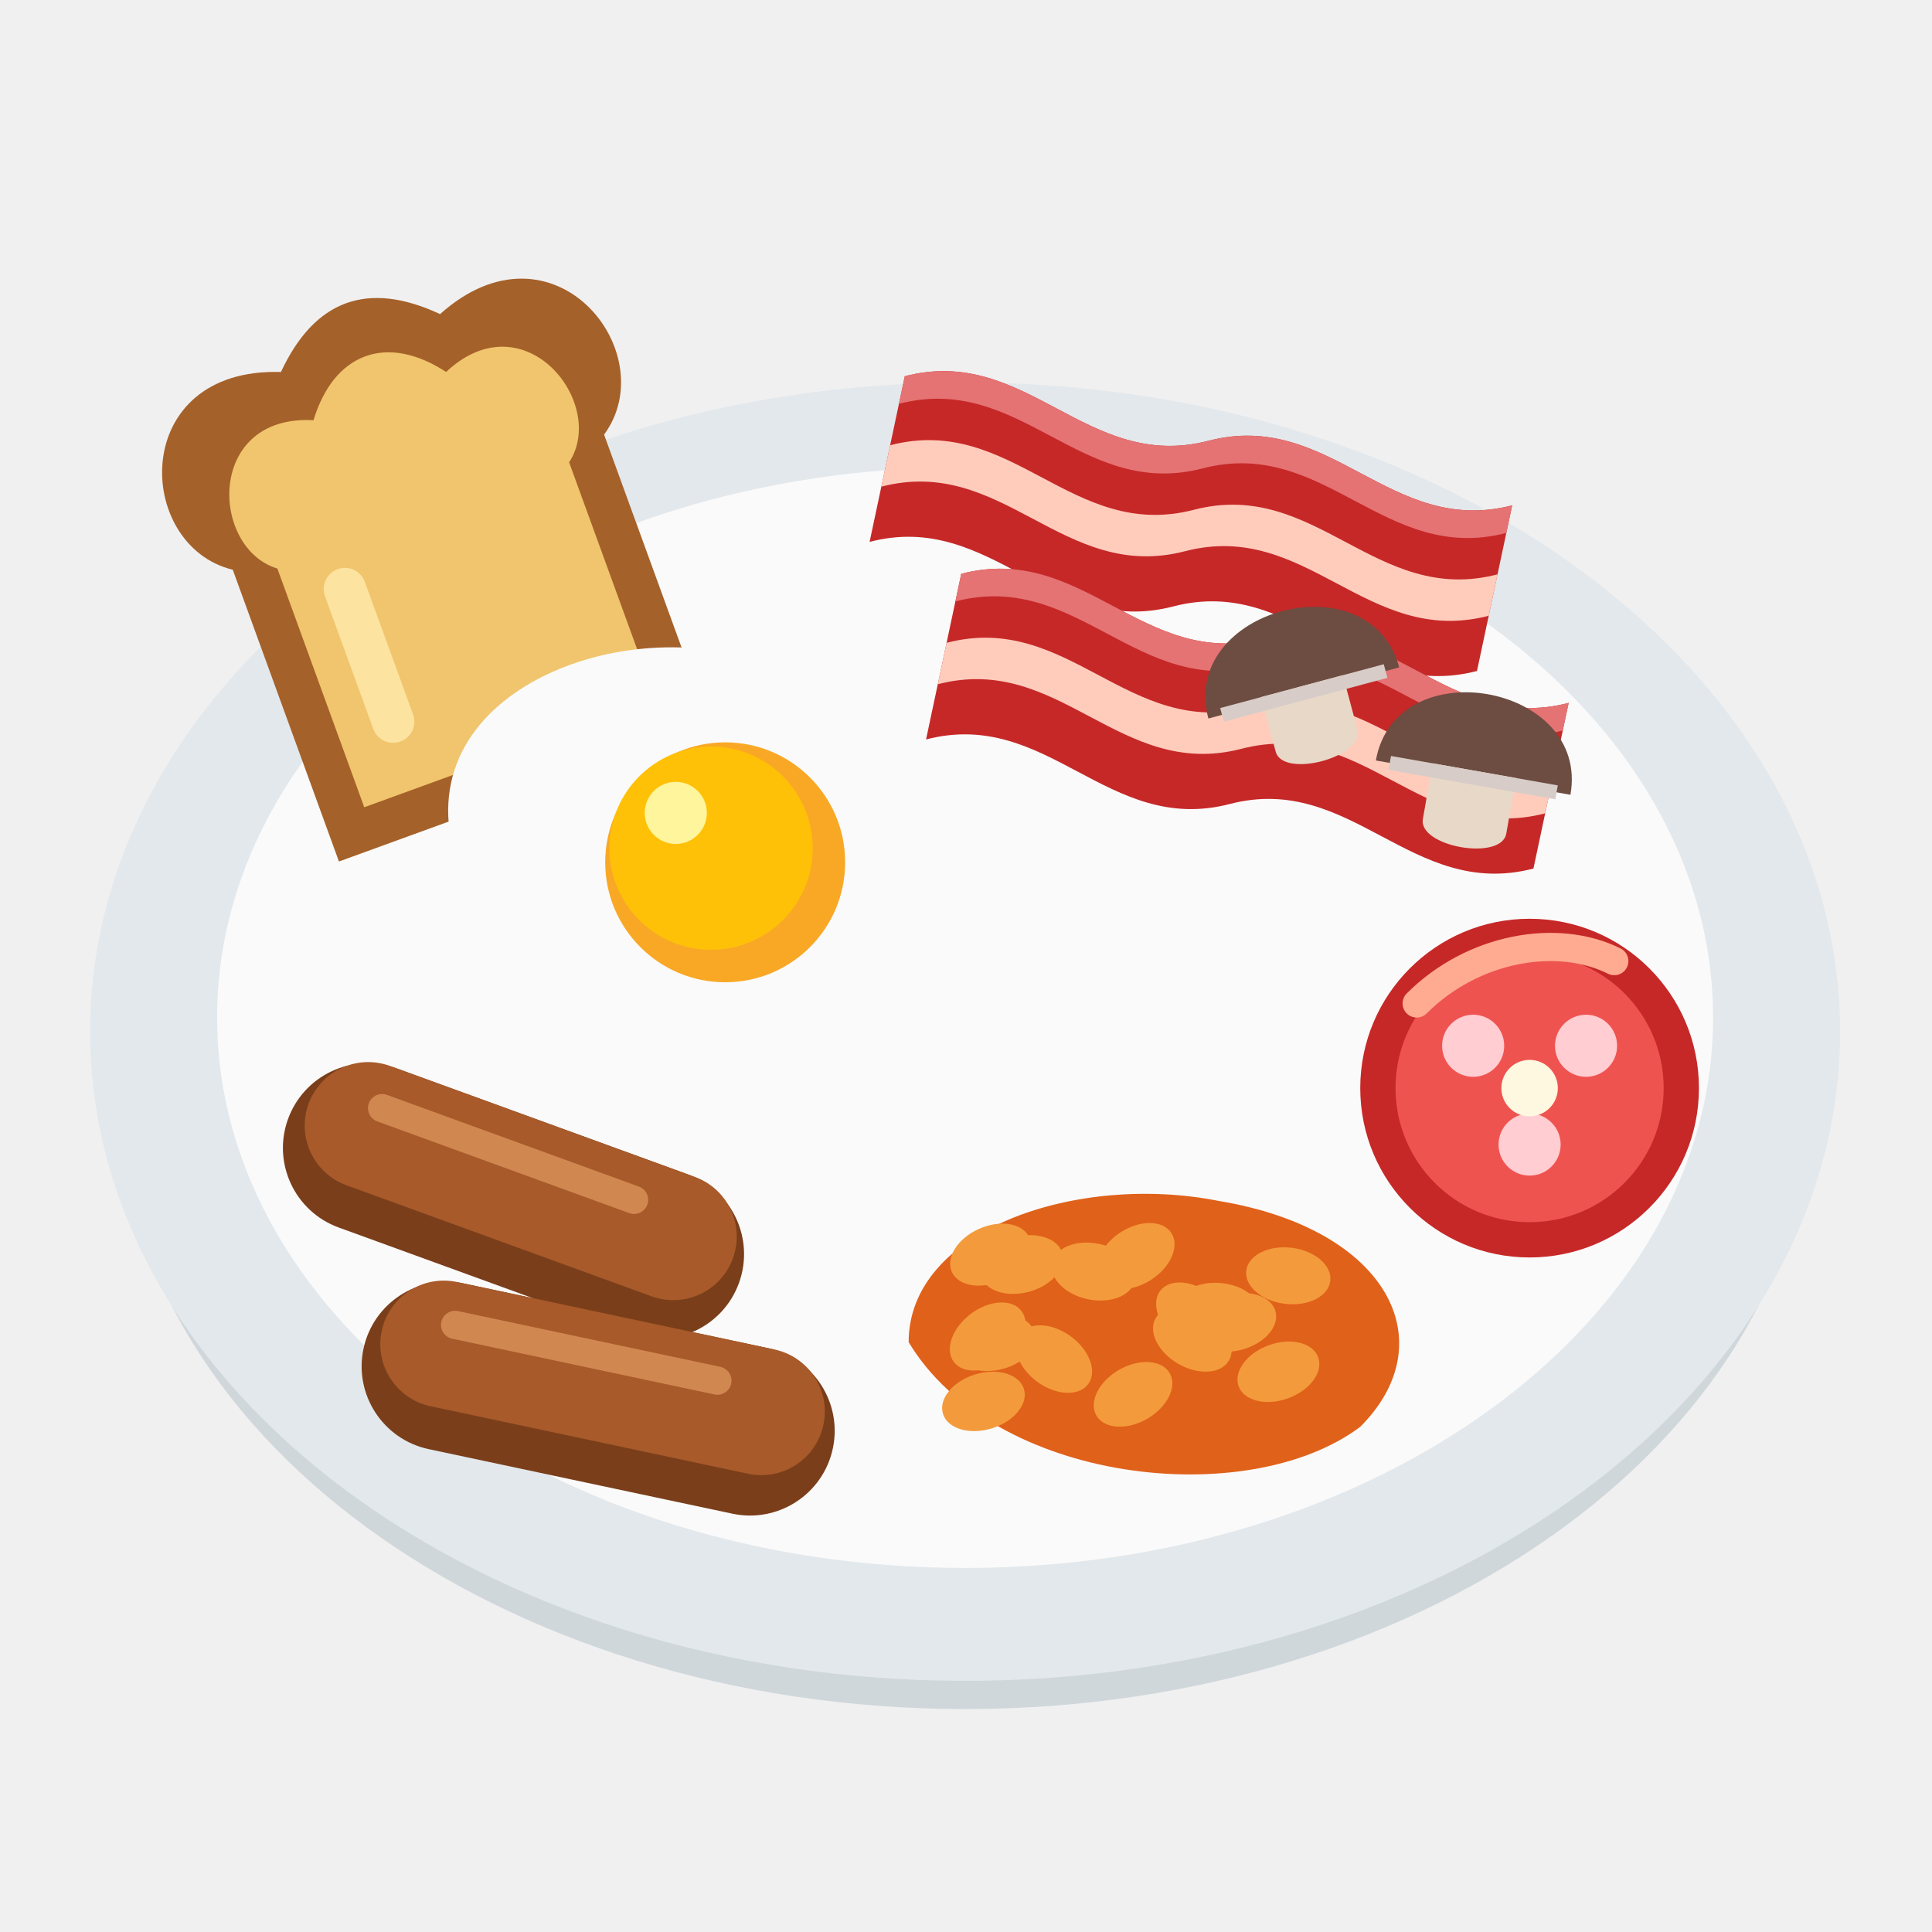
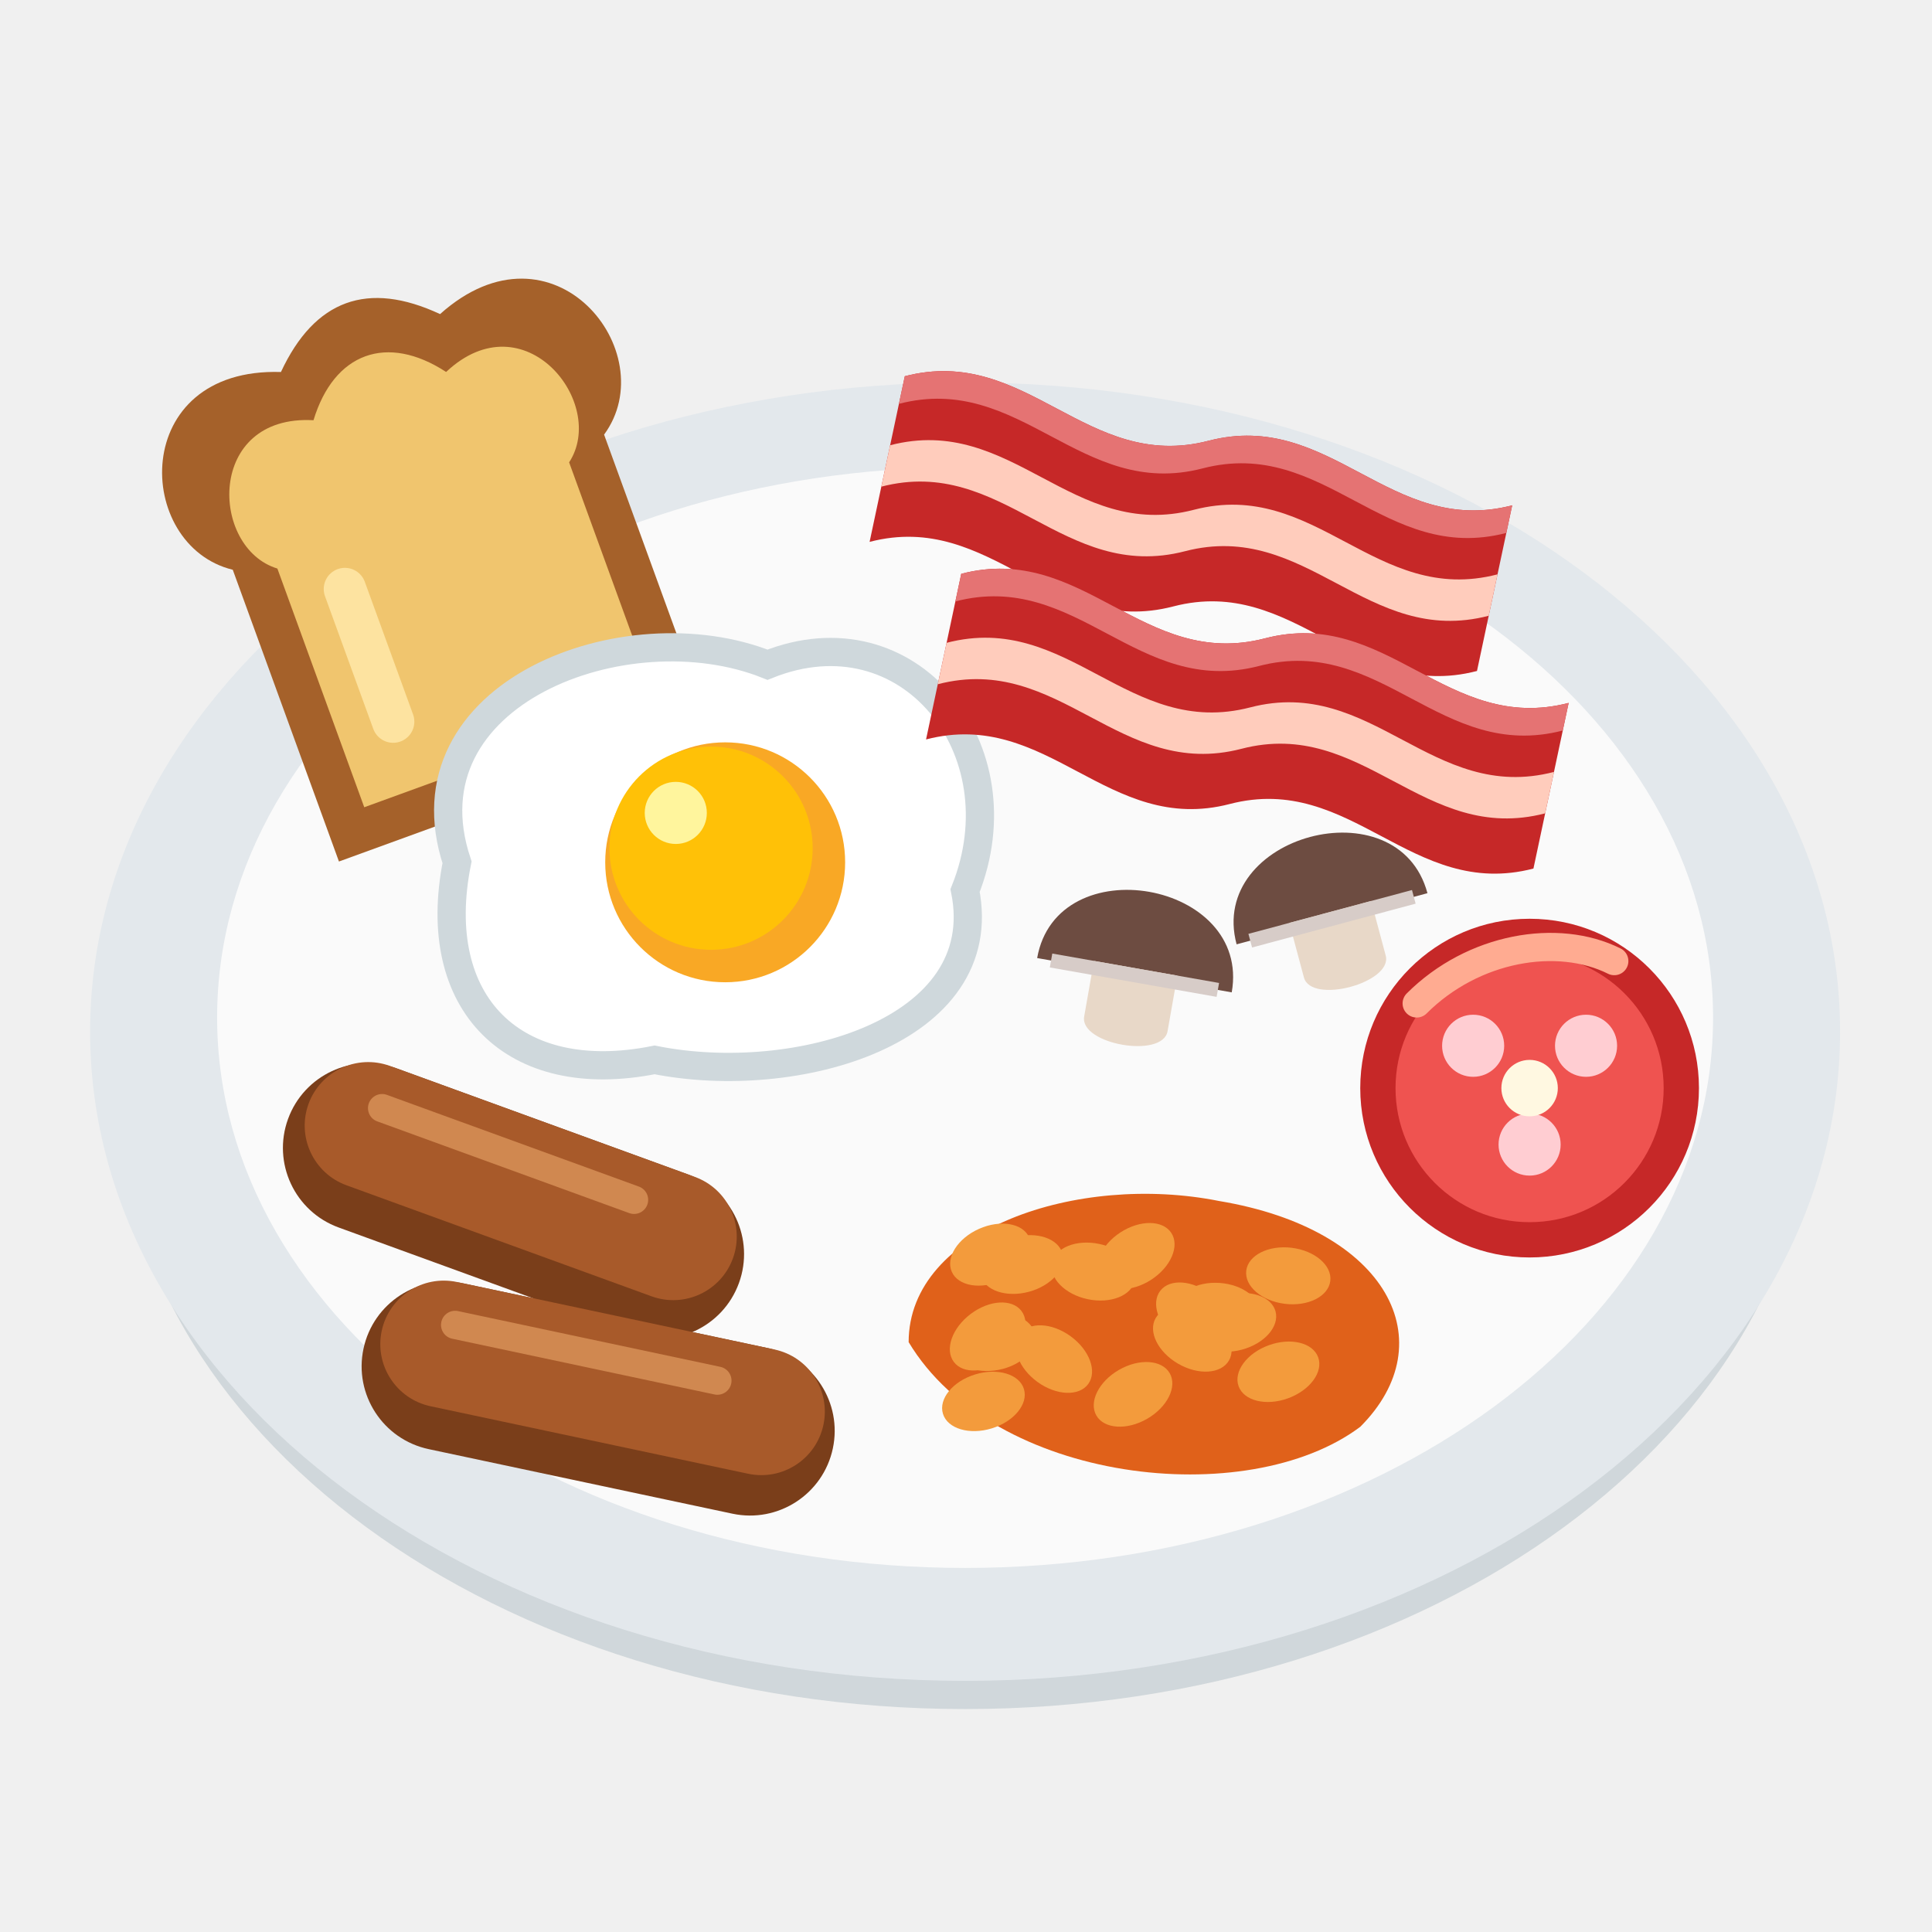
<svg xmlns="http://www.w3.org/2000/svg" viewBox="0 0 128 128">
  <g transform="translate(4.1 2.9) scale(0.935)">
    <ellipse cx="64" cy="74" rx="60" ry="44" fill="#b0bec5" opacity=".5" />
    <ellipse cx="64" cy="70" rx="62" ry="46" fill="#e3e8ec" />
    <ellipse cx="64" cy="69" rx="53" ry="39" fill="#fafafa" />
    <g transform="translate(28 40) rotate(-20)">
      <path d="M-14 14 L-14 -8 C-20 -12 -16 -24 -6 -20 C-2 -24 2 -24 6 -20 C16 -24 20 -12 14 -8 L14 14Z" fill="#a5612a" />
      <path d="M-11 11 L-11 -7 C-15 -10 -12 -19 -5 -16 C-2 -20 2 -20 5 -16 C12 -19 15 -10 11 -7 L11 11Z" fill="#f0c56e" />
      <path d="M-7 -4 L-7 6" stroke="#fde3a0" stroke-width="3" stroke-linecap="round" />
    </g>
    <g transform="translate(46 58)">
-       <path d="M-18 0 C-22 -12 -6 -18 4 -14 C14 -18 22 -8 18 2 C20 12 6 16 -4 14 C-14 16 -20 10 -18 0Z" fill="#fafafa" />
+       <path d="M-18 0 C-22 -12 -6 -18 4 -14 C14 -18 22 -8 18 2 C20 12 6 16 -4 14 C-14 16 -20 10 -18 0Z" fill="#fff" stroke="#cfd8dc" stroke-width="2" />
      <circle cx="1" cy="0" r="8.5" fill="#f9a825" />
      <circle cx="0" cy="-1" r="7.2" fill="#ffc107" />
      <circle cx="-2.5" cy="-3.5" r="2.2" fill="#fff59d" />
    </g>
    <g transform="translate(80 34) rotate(12)">
      <path d="M-22 -6 C-14 -10 -8 -2 0 -6 C8 -10 14 -2 22 -6 L22 6 C14 10 8 2 0 6 C-8 10 -14 2 -22 6Z" fill="#c62828" />
      <path d="M-22 -1 C-14 -5 -8 3 0 -1 C8 -5 14 3 22 -1 L22 2 C14 6 8 -2 0 2 C-8 6 -14 -2 -22 2Z" fill="#ffccbc" />
      <path d="M-22 -6 C-14 -10 -8 -2 0 -6 C8 -10 14 -2 22 -6 L22 -4 C14 0 8 -8 0 -4 C-8 0 -14 -8 -22 -4Z" fill="#e57373" />
    </g>
    <g transform="translate(84 48) rotate(12)">
      <path d="M-22 -6 C-14 -10 -8 -2 0 -6 C8 -10 14 -2 22 -6 L22 6 C14 10 8 2 0 6 C-8 10 -14 2 -22 6Z" fill="#c62828" />
      <path d="M-22 -1 C-14 -5 -8 3 0 -1 C8 -5 14 3 22 -1 L22 2 C14 6 8 -2 0 2 C-8 6 -14 -2 -22 2Z" fill="#ffccbc" />
      <path d="M-22 -6 C-14 -10 -8 -2 0 -6 C8 -10 14 -2 22 -6 L22 -4 C14 0 8 -8 0 -4 C-8 0 -14 -8 -22 -4Z" fill="#e57373" />
    </g>
-     <g transform="translate(100 52) rotate(10)">
+     <g transform="translate(76 66) rotate(10)">
      <path d="M-7 0 C-7 -8 7 -8 7 0 Z" fill="#6d4c41" />
      <path d="M-3 -.5 h6 v4 c0 2 -6 2 -6 0 Z" fill="#e8d8c8" />
      <path d="M-6 0 h12" stroke="#d7ccc8" stroke-width="1" />
    </g>
-     <g transform="translate(88 46) rotate(-15)">
+     <g transform="translate(90 62) rotate(-15)">
      <path d="M-7 0 C-7 -8 7 -8 7 0 Z" fill="#6d4c41" />
      <path d="M-3 -.5 h6 v4 c0 2 -6 2 -6 0 Z" fill="#e8d8c8" />
      <path d="M-6 0 h12" stroke="#d7ccc8" stroke-width="1" />
    </g>
    <g transform="translate(104 74)">
      <circle r="12" fill="#c62828" />
      <circle r="9.5" fill="#ef5350" />
      <g fill="#ffcdd2">
        <circle cx="-4" cy="-3" r="2.2" />
        <circle cx="4" cy="-3" r="2.2" />
        <circle cx="0" cy="4" r="2.2" />
      </g>
      <circle r="2" fill="#fff8e1" />
      <path d="M-8 -6 C-4 -10 2 -11 6 -9" stroke="#ffab91" stroke-width="2" fill="none" stroke-linecap="round" />
    </g>
    <g transform="translate(32 82) rotate(20)">
      <rect x="-17" y="-6" width="34" height="12" rx="6" fill="#7a3e1a" />
      <rect x="-16" y="-6" width="32" height="9" rx="4.5" fill="#a85a2a" />
      <path d="M-11 -3 H8" stroke="#d08850" stroke-width="2" stroke-linecap="round" />
    </g>
    <g transform="translate(38 96) rotate(12)">
      <rect x="-17" y="-6" width="34" height="12" rx="6" fill="#7a3e1a" />
      <rect x="-16" y="-6" width="32" height="9" rx="4.5" fill="#a85a2a" />
      <path d="M-11 -3 H8" stroke="#d08850" stroke-width="2" stroke-linecap="round" />
    </g>
    <path d="M60 92 C60 84 72 80 82 82 C94 84 98 92 92 98 C84 104 66 102 60 92Z" fill="#e0611a" />
    <ellipse cx="73.1" cy="87.0" rx="3" ry="2" transform="rotate(12 73.1 87.0)" fill="#f39b3c" />
    <ellipse cx="66.0" cy="92.0" rx="3" ry="2" transform="rotate(-11 66.0 92.0)" fill="#f39b3c" />
    <ellipse cx="65.6" cy="91.6" rx="3" ry="2" transform="rotate(-37 65.6 91.6)" fill="#f39b3c" />
    <ellipse cx="76.1" cy="85.9" rx="3" ry="2" transform="rotate(-33 76.1 85.9)" fill="#f39b3c" />
    <ellipse cx="75.9" cy="95.7" rx="3" ry="2" transform="rotate(-30 75.9 95.7)" fill="#f39b3c" />
    <ellipse cx="70.3" cy="93.2" rx="3" ry="2" transform="rotate(36 70.3 93.2)" fill="#f39b3c" />
    <ellipse cx="80.2" cy="90.2" rx="3" ry="2" transform="rotate(38 80.2 90.2)" fill="#f39b3c" />
    <ellipse cx="65.3" cy="96.2" rx="3" ry="2" transform="rotate(-17 65.3 96.2)" fill="#f39b3c" />
    <ellipse cx="68.0" cy="86.5" rx="3" ry="2" transform="rotate(-15 68.0 86.5)" fill="#f39b3c" />
    <ellipse cx="86.9" cy="87.3" rx="3" ry="2" transform="rotate(7 86.9 87.3)" fill="#f39b3c" />
    <ellipse cx="81.9" cy="89.8" rx="3" ry="2" transform="rotate(4 81.9 89.8)" fill="#f39b3c" />
    <ellipse cx="65.8" cy="85.8" rx="3" ry="2" transform="rotate(-24 65.8 85.8)" fill="#f39b3c" />
    <ellipse cx="83.1" cy="90.6" rx="3" ry="2" transform="rotate(-15 83.1 90.6)" fill="#f39b3c" />
    <ellipse cx="80.4" cy="90.9" rx="3" ry="2" transform="rotate(-16 80.4 90.9)" fill="#f39b3c" />
    <ellipse cx="86.2" cy="94.1" rx="3" ry="2" transform="rotate(-20 86.2 94.1)" fill="#f39b3c" />
    <ellipse cx="80.1" cy="91.8" rx="3" ry="2" transform="rotate(30 80.1 91.8)" fill="#f39b3c" />
  </g>
</svg>
